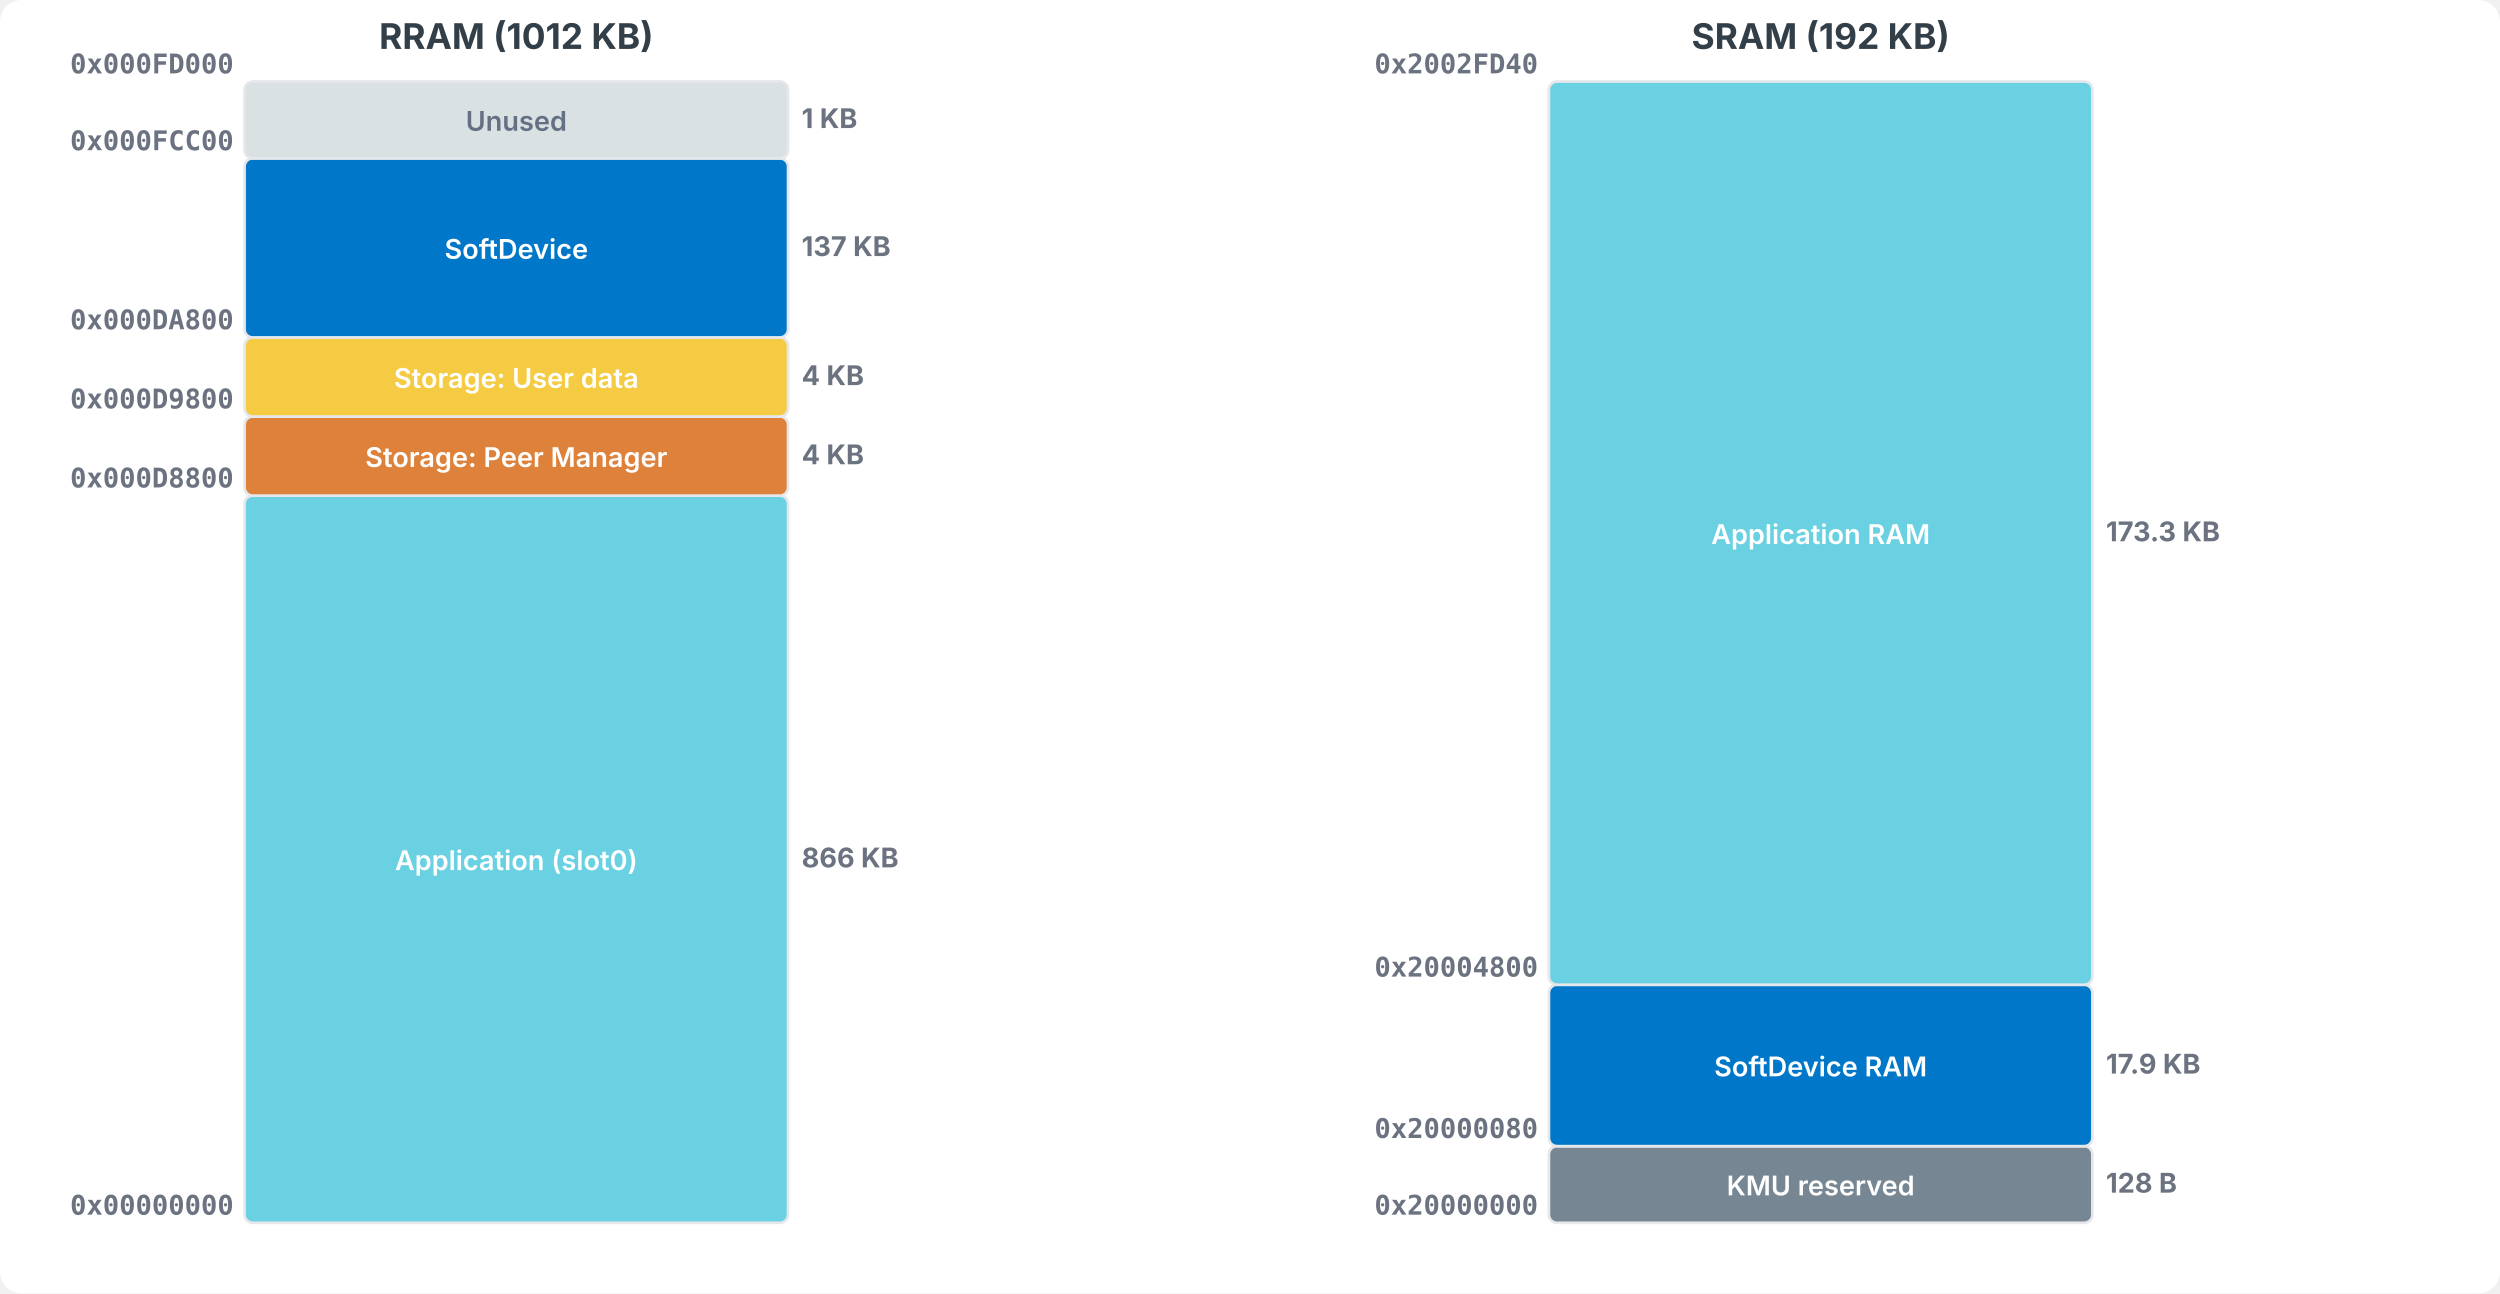
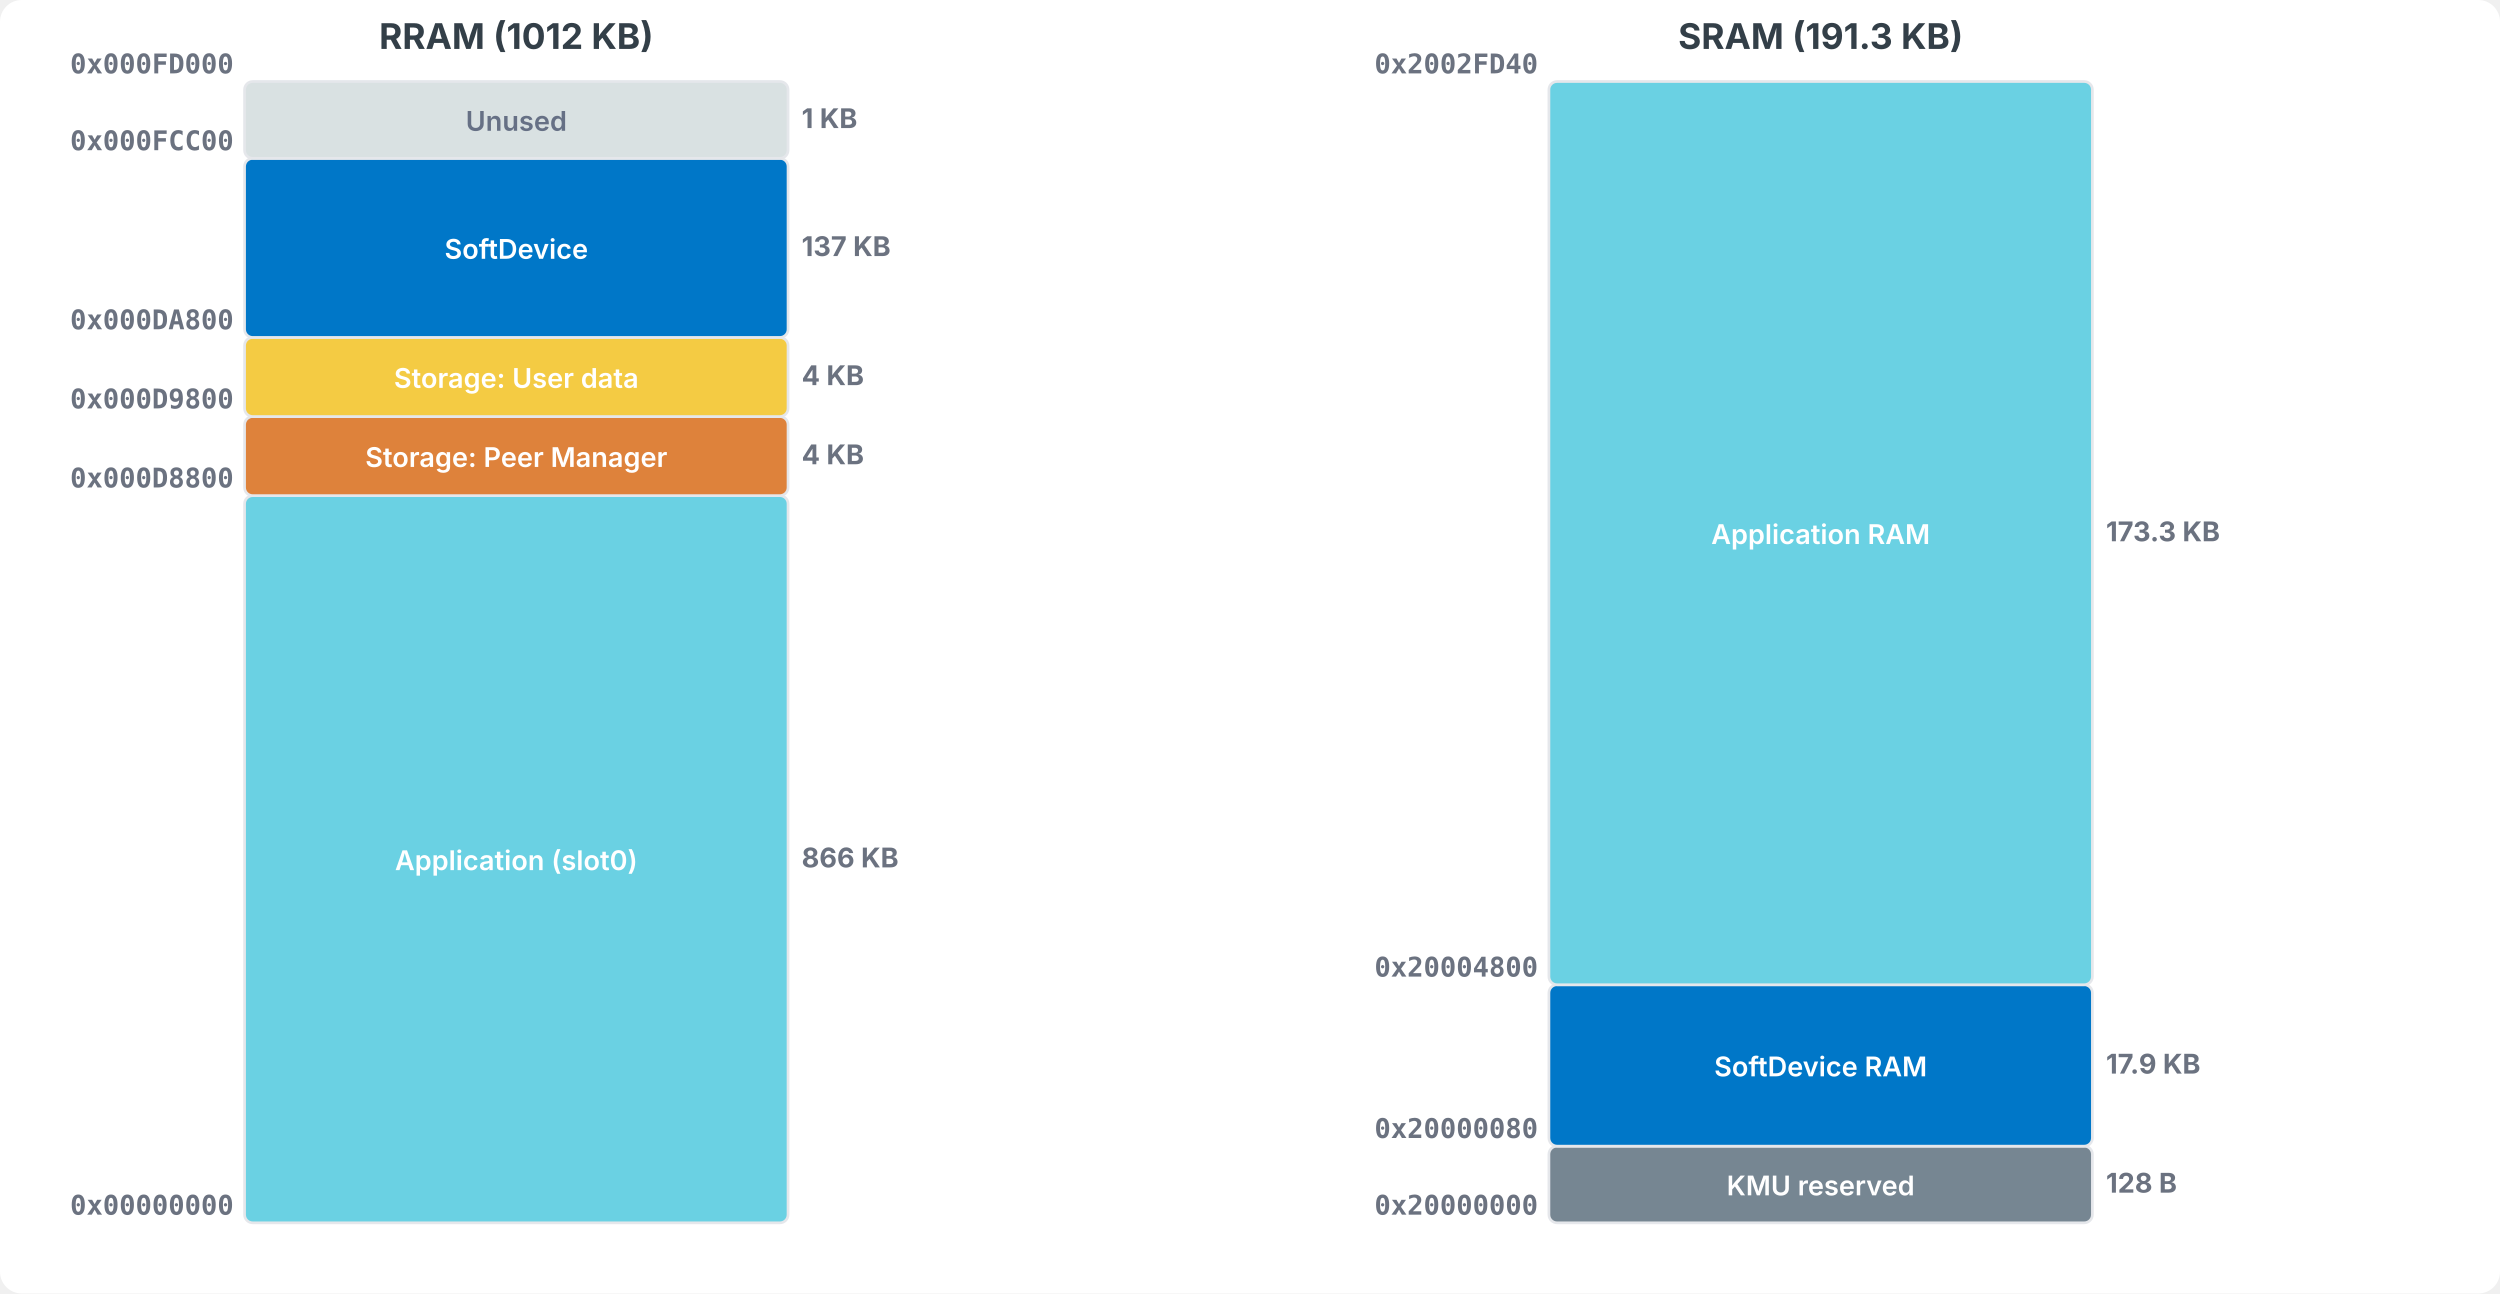
<svg xmlns="http://www.w3.org/2000/svg" viewBox="0 0 920 476" width="920" height="476" font-family="Inter, -apple-system, sans-serif">
  <rect width="100%" height="100%" fill="#ffffff" rx="8" />
  <text x="190.0" y="18" text-anchor="middle" font-size="13" font-weight="bold" fill="#333f48">RRAM (1012 KB)</text>
  <rect x="90" y="182.395" width="200" height="267.605" fill="#6ad1e3" rx="3" stroke="#e5e7eb" stroke-width="1" />
  <text x="190.0" y="320.198" text-anchor="middle" font-size="10" font-weight="600" fill="#fff">Application (slot0)</text>
  <text x="86" y="447.0" text-anchor="end" font-size="10" font-weight="bold" font-family="monospace" fill="#6b7280">0x00000000</text>
  <text x="295" y="319.198" text-anchor="start" font-size="10" font-weight="bold" fill="#6b7280">866 KB</text>
  <rect x="90" y="153.289" width="200" height="29.107" fill="#de823b" rx="3" stroke="#e5e7eb" stroke-width="1" />
  <text x="190.0" y="171.842" text-anchor="middle" font-size="10" font-weight="600" fill="#fff">Storage: Peer Manager</text>
  <text x="86" y="179.395" text-anchor="end" font-size="10" font-weight="bold" font-family="monospace" fill="#6b7280">0x000D8800</text>
  <text x="295" y="170.842" text-anchor="start" font-size="10" font-weight="bold" fill="#6b7280">4 KB</text>
  <rect x="90" y="124.182" width="200" height="29.107" fill="#f4cb43" rx="3" stroke="#e5e7eb" stroke-width="1" />
  <text x="190.0" y="142.735" text-anchor="middle" font-size="10" font-weight="600" fill="#fff">Storage: User data</text>
  <text x="86" y="150.289" text-anchor="end" font-size="10" font-weight="bold" font-family="monospace" fill="#6b7280">0x000D9800</text>
  <text x="295" y="141.735" text-anchor="start" font-size="10" font-weight="bold" fill="#6b7280">4 KB</text>
  <rect x="90" y="58.277" width="200" height="65.905" fill="#0077c8" rx="3" stroke="#e5e7eb" stroke-width="1" />
  <text x="190.0" y="95.229" text-anchor="middle" font-size="10" font-weight="600" fill="#fff">SoftDevice</text>
  <text x="86" y="121.182" text-anchor="end" font-size="10" font-weight="bold" font-family="monospace" fill="#6b7280">0x000DA800</text>
  <text x="295" y="94.229" text-anchor="start" font-size="10" font-weight="bold" fill="#6b7280">137 KB</text>
  <rect x="90" y="30" width="200" height="28.277" fill="#d9e1e2" rx="3" stroke="#e5e7eb" stroke-width="1" />
  <text x="190.0" y="48.138" text-anchor="middle" font-size="10" font-weight="600" fill="#667085">Unused</text>
  <text x="86" y="55.277" text-anchor="end" font-size="10" font-weight="bold" font-family="monospace" fill="#6b7280">0x000FCC00</text>
  <text x="295" y="47.138" text-anchor="start" font-size="10" font-weight="bold" fill="#6b7280">1 KB</text>
  <text x="86" y="27" text-anchor="end" font-size="10" font-weight="bold" font-family="monospace" fill="#6b7280">0x000FD000</text>
-   <text x="670.0" y="18" text-anchor="middle" font-size="13" font-weight="bold" fill="#333f48">SRAM (192 KB)</text>
+   <text x="670.0" y="18" text-anchor="middle" font-size="13" font-weight="bold" fill="#333f48">SRAM (191.3 KB)</text>
  <rect x="570" y="421.78" width="200" height="28.22" fill="#768692" rx="3" stroke="#e5e7eb" stroke-width="1" />
  <text x="670.0" y="439.89" text-anchor="middle" font-size="10" font-weight="600" fill="#fff">KMU reserved</text>
  <text x="566" y="447.0" text-anchor="end" font-size="10" font-weight="bold" font-family="monospace" fill="#6b7280">0x20000000</text>
  <text x="775" y="438.89" text-anchor="start" font-size="10" font-weight="bold" fill="#6b7280">128 B</text>
  <rect x="570" y="362.387" width="200" height="59.394" fill="#0077c8" rx="3" stroke="#e5e7eb" stroke-width="1" />
  <text x="670.0" y="396.084" text-anchor="middle" font-size="10" font-weight="600" fill="#fff">SoftDevice RAM</text>
  <text x="566" y="418.78" text-anchor="end" font-size="10" font-weight="bold" font-family="monospace" fill="#6b7280">0x20000080</text>
  <text x="775" y="395.084" text-anchor="start" font-size="10" font-weight="bold" fill="#6b7280">17.9 KB</text>
  <rect x="570" y="30.0" width="200" height="332.387" fill="#6ad1e3" rx="3" stroke="#e5e7eb" stroke-width="1" />
  <text x="670.0" y="200.193" text-anchor="middle" font-size="10" font-weight="600" fill="#fff">Application RAM</text>
  <text x="566" y="359.387" text-anchor="end" font-size="10" font-weight="bold" font-family="monospace" fill="#6b7280">0x20004800</text>
  <text x="775" y="199.193" text-anchor="start" font-size="10" font-weight="bold" fill="#6b7280">173.3 KB</text>
  <text x="566" y="27.0" text-anchor="end" font-size="10" font-weight="bold" font-family="monospace" fill="#6b7280">0x2002FD40</text>
</svg>
